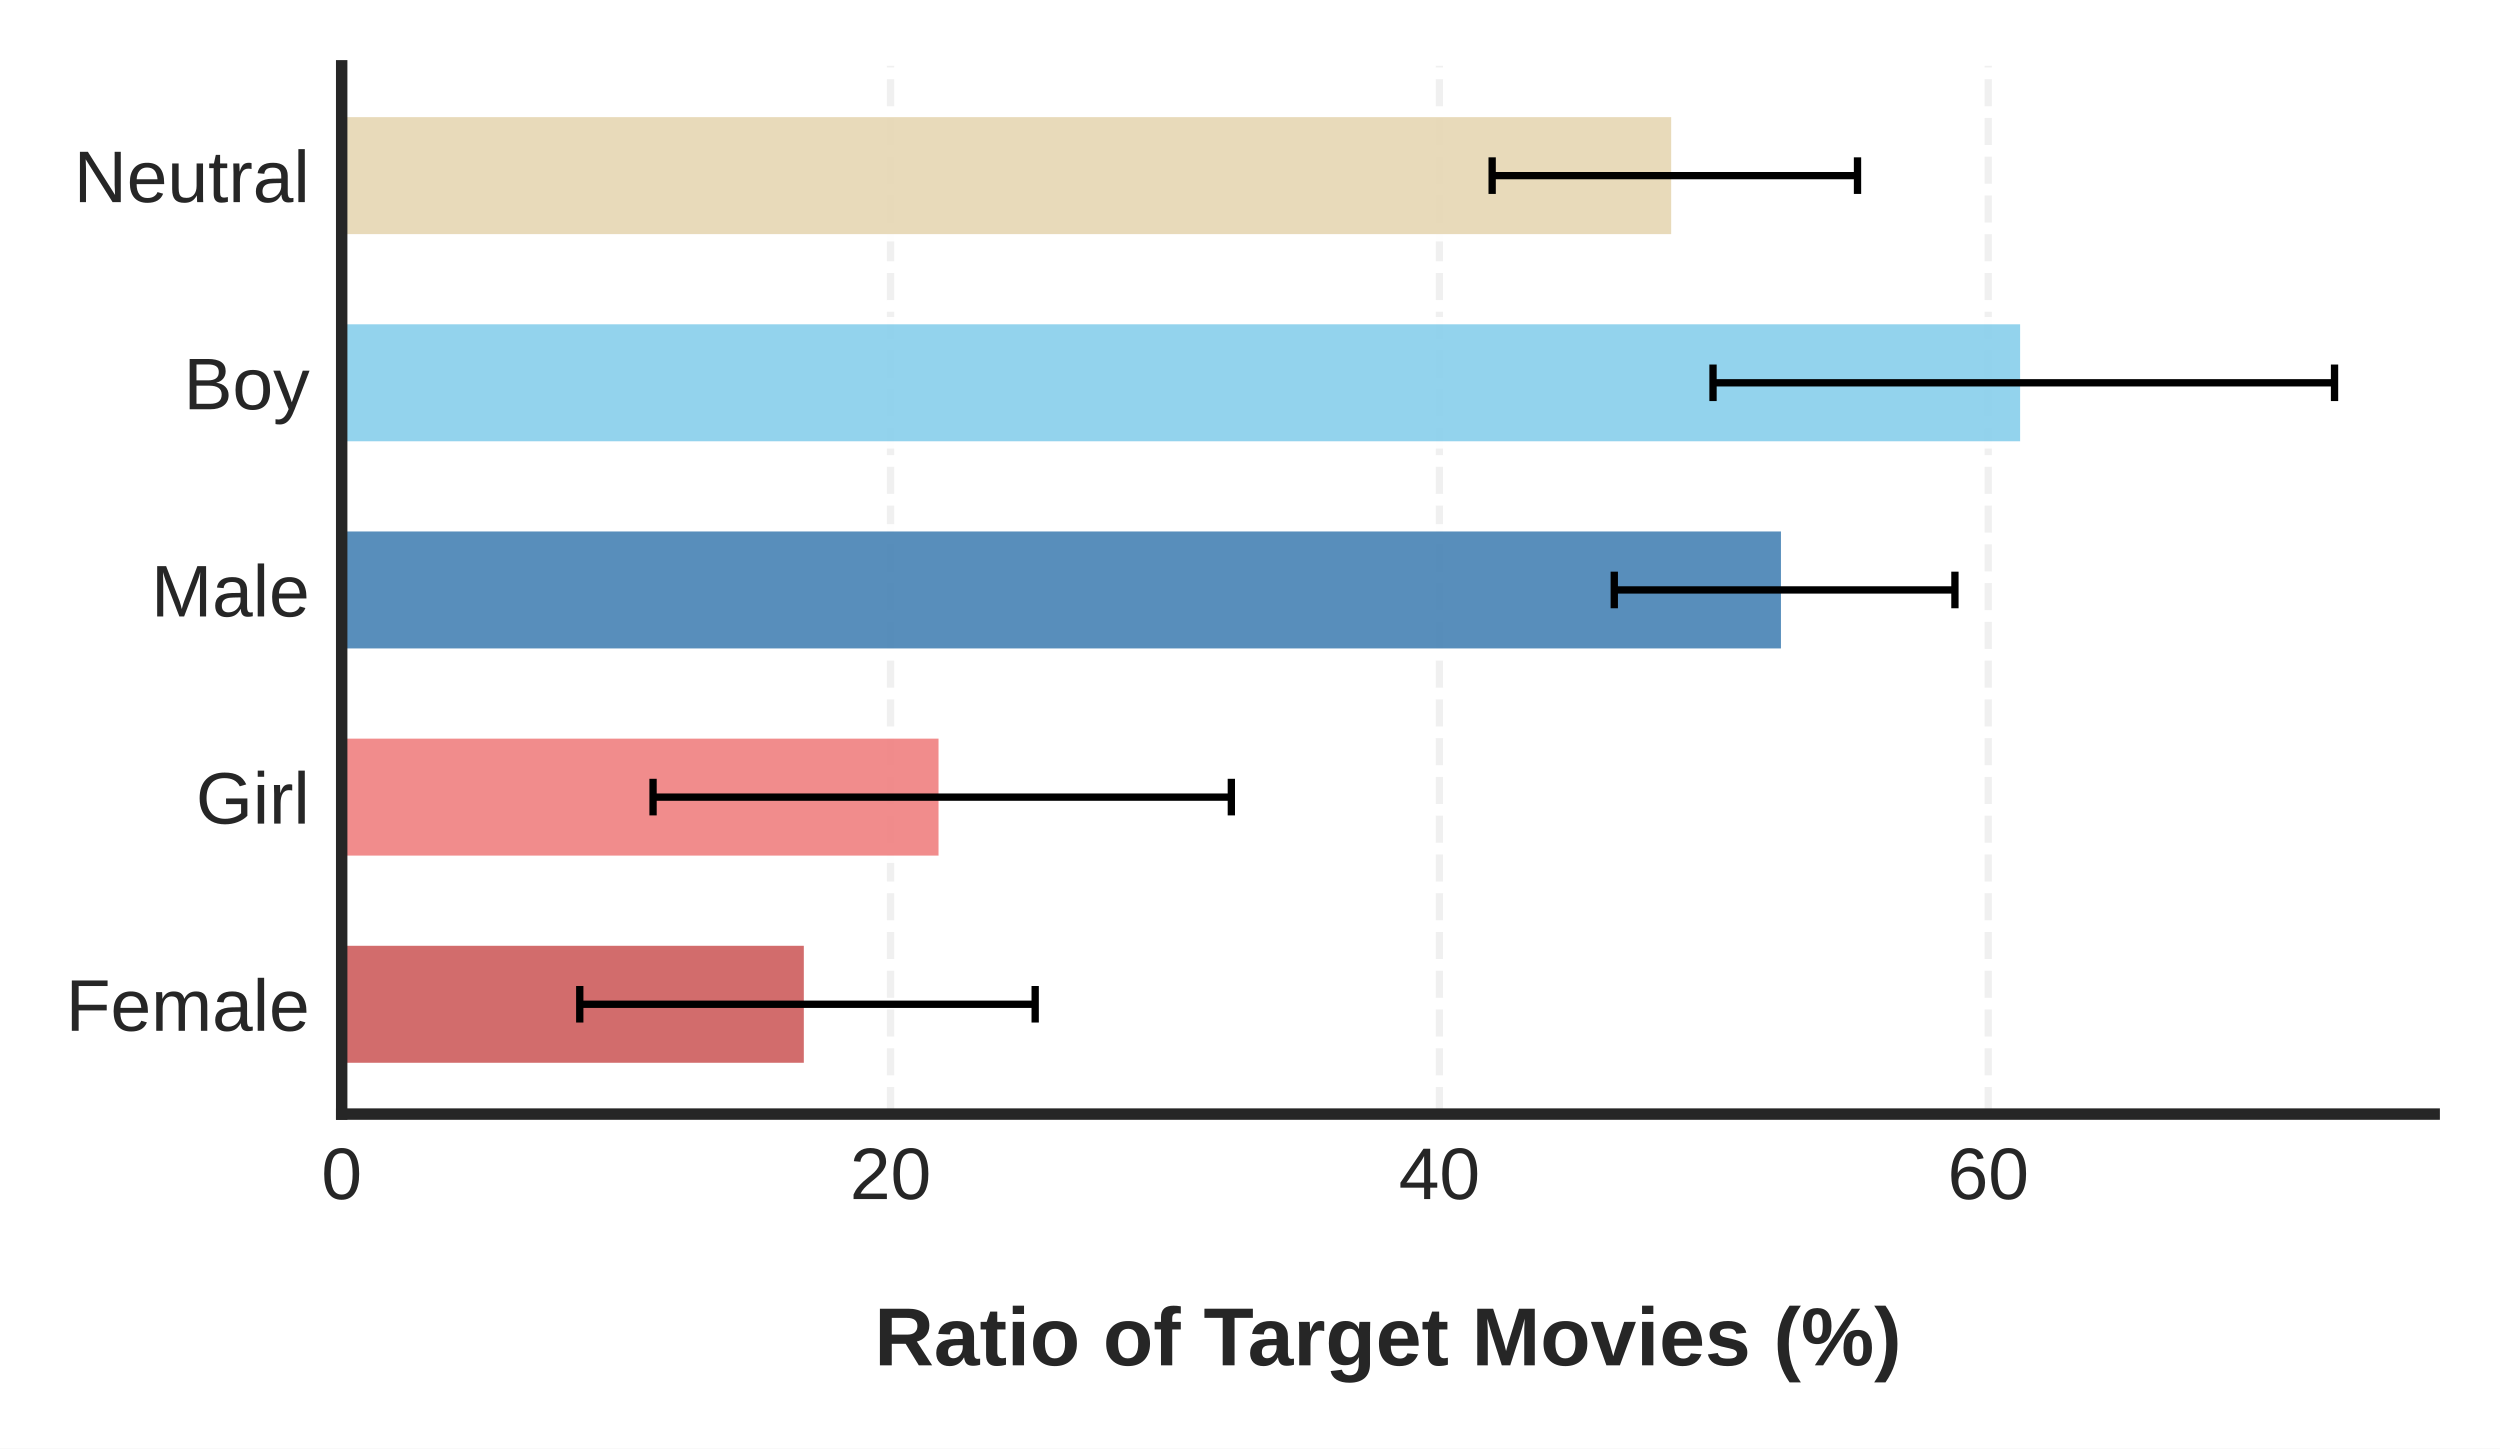
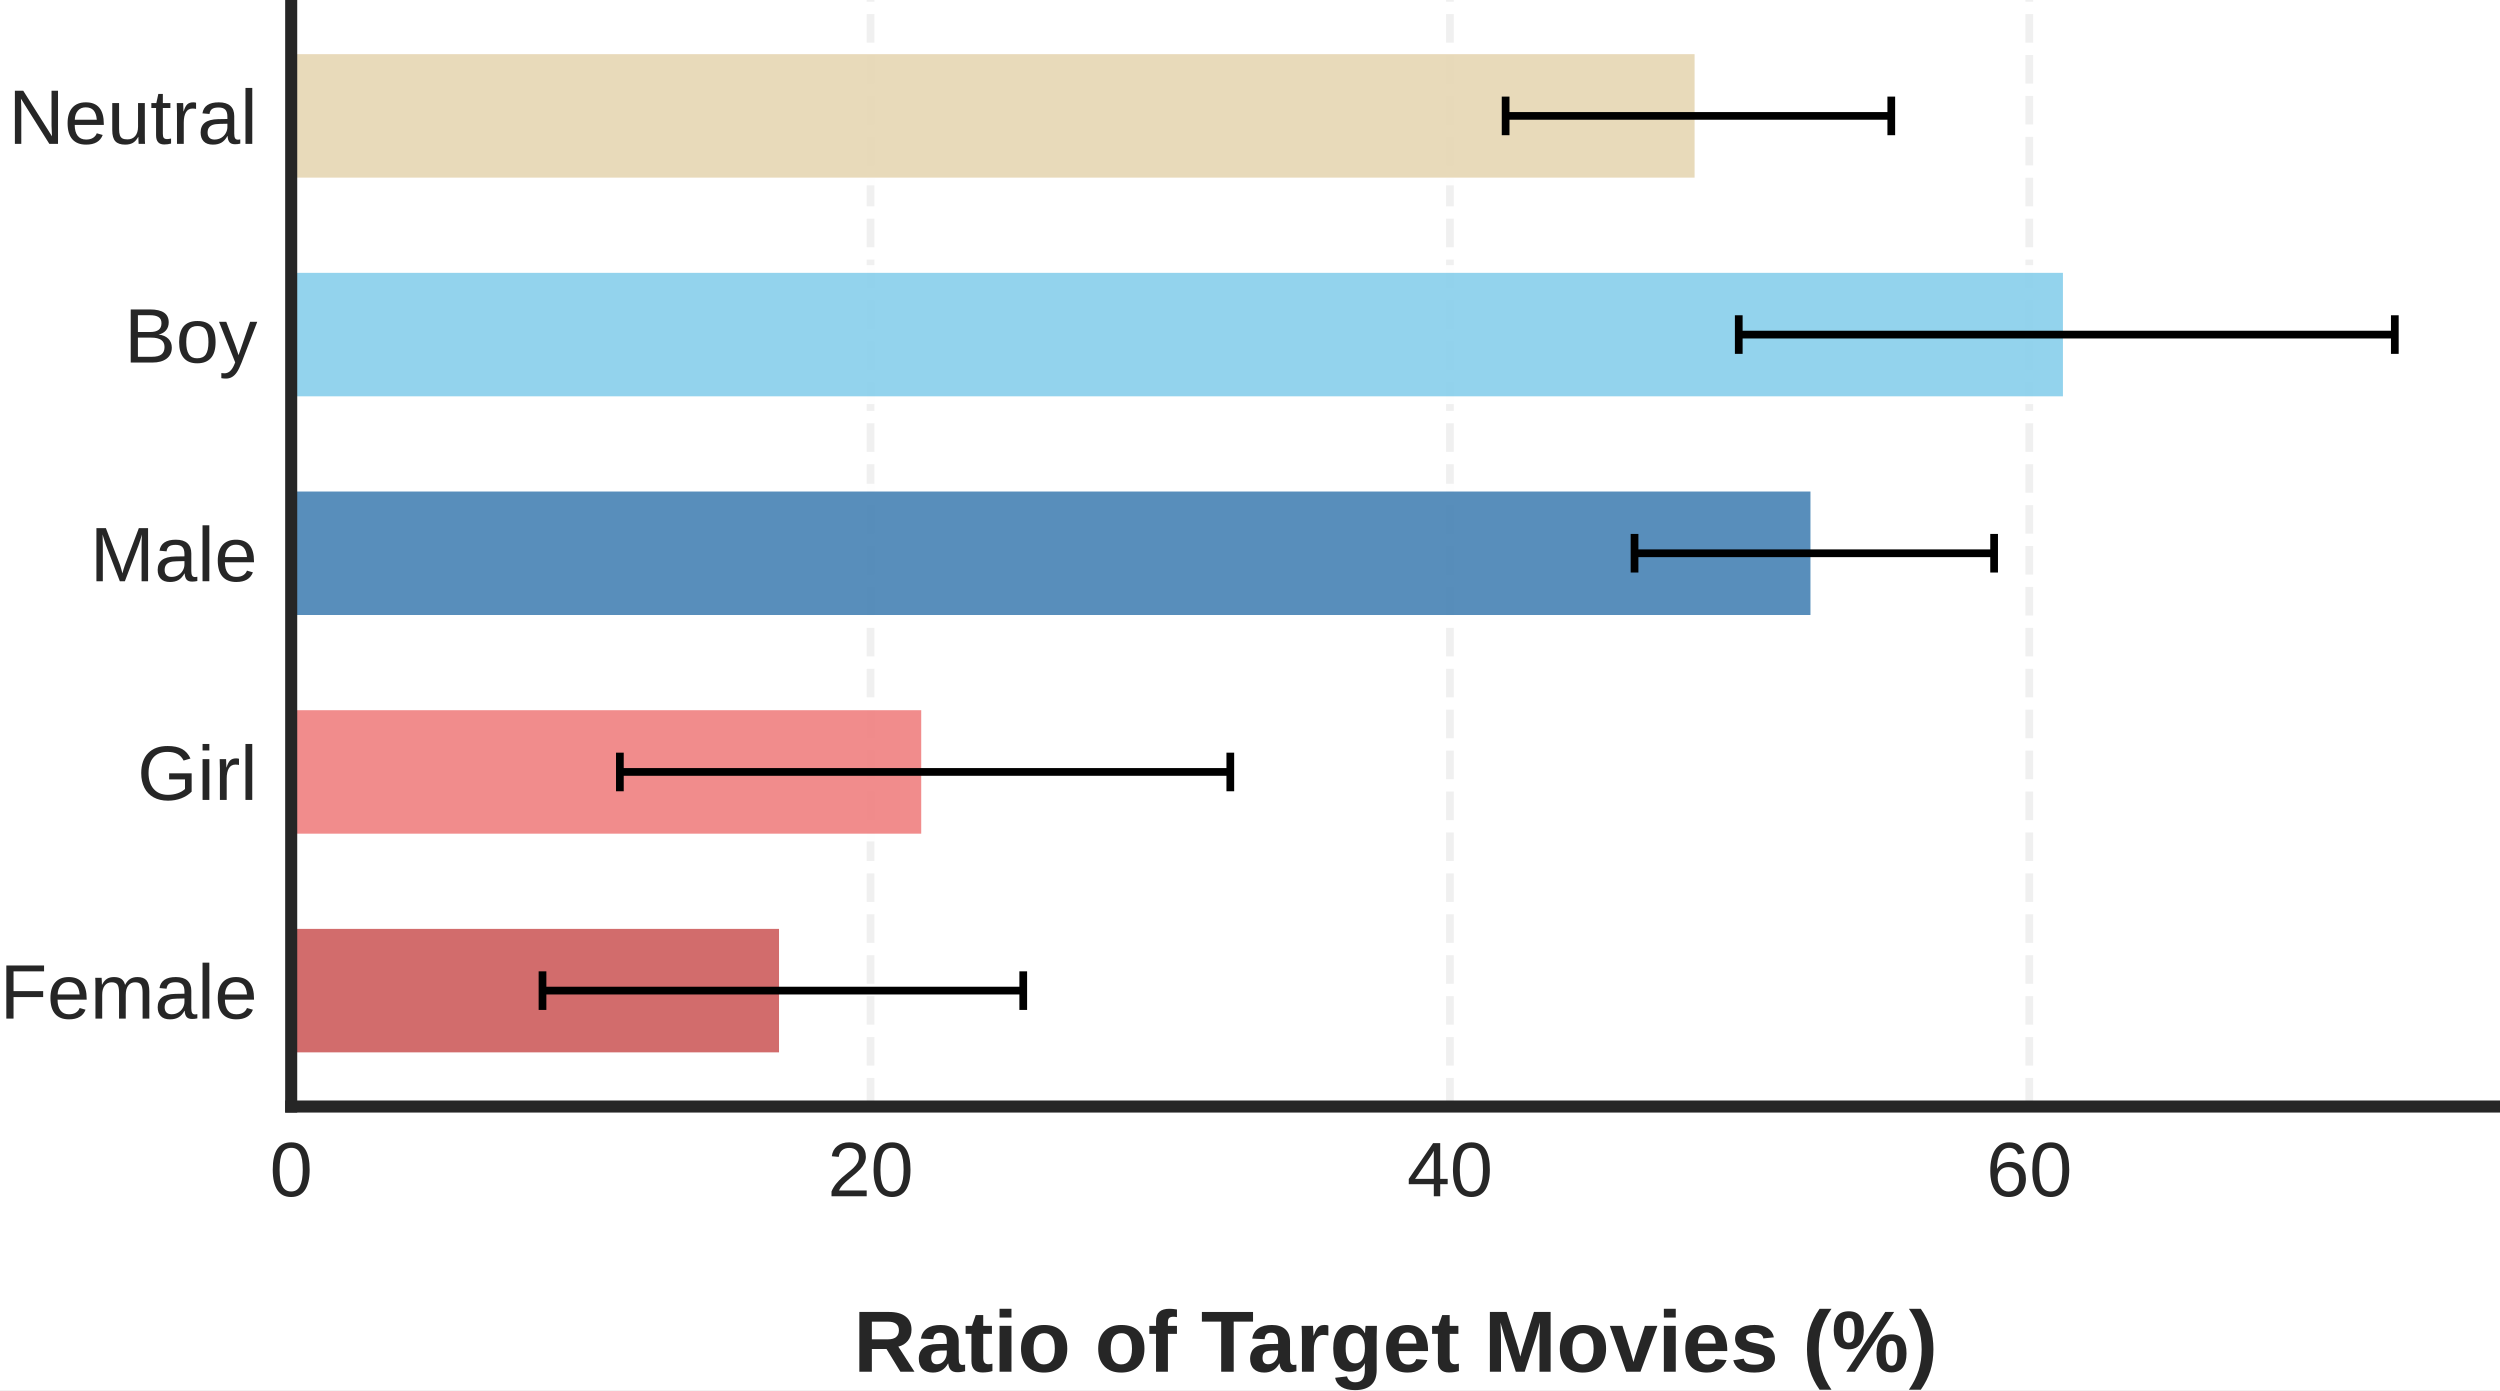
- <svg xmlns="http://www.w3.org/2000/svg" xmlns:xlink="http://www.w3.org/1999/xlink" width="273.454pt" height="158.447pt" viewBox="0 0 273.454 158.447" version="1.1">
+ <svg xmlns="http://www.w3.org/2000/svg" xmlns:xlink="http://www.w3.org/1999/xlink" width="259.054pt" height="144.047pt" viewBox="0 0 259.054 144.047" version="1.1">
  <defs>
    <style type="text/css">*{stroke-linejoin: round; stroke-linecap: butt}</style>
  </defs>
  <g id="figure_1">
    <g id="patch_1">
-       <path d="M 0 158.447  L 273.454 158.447  L 273.454 0  L 0 0  z " style="fill: #ffffff" />
+       <path d="M 0 144.047  L 259.054 144.047  L 259.054 0  L 0 0  z " style="fill: #ffffff" />
    </g>
    <g id="axes_1">
      <g id="patch_2">
-         <path d="M 37.374 121.86  L 266.254 121.86  L 266.254 7.2  L 37.374 7.2  z " style="fill: #ffffff" />
+         <path d="M 30.174 114.66  L 259.054 114.66  L 259.054 0  L 30.174 0  z " style="fill: #ffffff" />
      </g>
      <g id="matplotlib.axis_1">
        <g id="xtick_1">
          <g id="line2d_1">
-             <path d="M 37.374 121.86  L 37.374 7.2  " clip-path="url(#pe53cbeec93)" style="fill: none; stroke-dasharray: 2.96,1.28; stroke-dashoffset: 0; stroke: #cccccc; stroke-opacity: 0.3; stroke-width: 0.8" />
+             <path d="M 30.174 114.66  L 30.174 0  " clip-path="url(#p3f86f13599)" style="fill: none; stroke-dasharray: 2.96,1.28; stroke-dashoffset: 0; stroke: #cccccc; stroke-opacity: 0.3; stroke-width: 0.8" />
          </g>
          <g id="text_1">
-             <g style="fill: #262626" transform="translate(35.14937 131.1575) scale(0.08 -0.08)">
+             <g style="fill: #262626" transform="translate(27.94937 123.9575) scale(0.08 -0.08)">
              <defs>
                <path id="LiberationSans-30" d="M 3309 2203  Q 3309 1100 2920 518  Q 2531 -63 1772 -63  Q 1013 -63 631 515  Q 250 1094 250 2203  Q 250 3338 620 3903  Q 991 4469 1791 4469  Q 2569 4469 2939 3897  Q 3309 3325 3309 2203  z M 2738 2203  Q 2738 3156 2517 3584  Q 2297 4013 1791 4013  Q 1272 4013 1045 3591  Q 819 3169 819 2203  Q 819 1266 1048 831  Q 1278 397 1778 397  Q 2275 397 2506 840  Q 2738 1284 2738 2203  z " transform="scale(0.015625)" />
              </defs>
              <use xlink:href="#LiberationSans-30" />
            </g>
          </g>
        </g>
        <g id="xtick_2">
          <g id="line2d_2">
-             <path d="M 97.409 121.86  L 97.409 7.2  " clip-path="url(#pe53cbeec93)" style="fill: none; stroke-dasharray: 2.96,1.28; stroke-dashoffset: 0; stroke: #cccccc; stroke-opacity: 0.3; stroke-width: 0.8" />
+             <path d="M 90.209 114.66  L 90.209 0  " clip-path="url(#p3f86f13599)" style="fill: none; stroke-dasharray: 2.96,1.28; stroke-dashoffset: 0; stroke: #cccccc; stroke-opacity: 0.3; stroke-width: 0.8" />
          </g>
          <g id="text_2">
-             <g style="fill: #262626" transform="translate(92.9601 131.1575) scale(0.08 -0.08)">
+             <g style="fill: #262626" transform="translate(85.7601 123.9575) scale(0.08 -0.08)">
              <defs>
                <path id="LiberationSans-32" d="M 322 0  L 322 397  Q 481 763 711 1042  Q 941 1322 1194 1548  Q 1447 1775 1695 1969  Q 1944 2163 2144 2356  Q 2344 2550 2467 2762  Q 2591 2975 2591 3244  Q 2591 3606 2378 3806  Q 2166 4006 1788 4006  Q 1428 4006 1195 3811  Q 963 3616 922 3263  L 347 3316  Q 409 3844 795 4156  Q 1181 4469 1788 4469  Q 2453 4469 2811 4155  Q 3169 3841 3169 3263  Q 3169 3006 3051 2753  Q 2934 2500 2703 2247  Q 2472 1994 1819 1463  Q 1459 1169 1246 933  Q 1034 697 941 478  L 3238 478  L 3238 0  L 322 0  z " transform="scale(0.015625)" />
              </defs>
              <use xlink:href="#LiberationSans-32" />
              <use xlink:href="#LiberationSans-30" transform="translate(55.61523 0)" />
            </g>
          </g>
        </g>
        <g id="xtick_3">
          <g id="line2d_3">
-             <path d="M 157.444 121.86  L 157.444 7.2  " clip-path="url(#pe53cbeec93)" style="fill: none; stroke-dasharray: 2.96,1.28; stroke-dashoffset: 0; stroke: #cccccc; stroke-opacity: 0.3; stroke-width: 0.8" />
+             <path d="M 150.244 114.66  L 150.244 0  " clip-path="url(#p3f86f13599)" style="fill: none; stroke-dasharray: 2.96,1.28; stroke-dashoffset: 0; stroke: #cccccc; stroke-opacity: 0.3; stroke-width: 0.8" />
          </g>
          <g id="text_3">
-             <g style="fill: #262626" transform="translate(152.9952 131.1575) scale(0.08 -0.08)">
+             <g style="fill: #262626" transform="translate(145.7952 123.9575) scale(0.08 -0.08)">
              <defs>
                <path id="LiberationSans-34" d="M 2753 997  L 2753 0  L 2222 0  L 2222 997  L 147 997  L 147 1434  L 2163 4403  L 2753 4403  L 2753 1441  L 3372 1441  L 3372 997  L 2753 997  z M 2222 3769  Q 2216 3750 2134 3603  Q 2053 3456 2013 3397  L 884 1734  L 716 1503  L 666 1441  L 2222 1441  L 2222 3769  z " transform="scale(0.015625)" />
              </defs>
              <use xlink:href="#LiberationSans-34" />
              <use xlink:href="#LiberationSans-30" transform="translate(55.61523 0)" />
            </g>
          </g>
        </g>
        <g id="xtick_4">
          <g id="line2d_4">
-             <path d="M 217.479 121.86  L 217.479 7.2  " clip-path="url(#pe53cbeec93)" style="fill: none; stroke-dasharray: 2.96,1.28; stroke-dashoffset: 0; stroke: #cccccc; stroke-opacity: 0.3; stroke-width: 0.8" />
+             <path d="M 210.279 114.66  L 210.279 0  " clip-path="url(#p3f86f13599)" style="fill: none; stroke-dasharray: 2.96,1.28; stroke-dashoffset: 0; stroke: #cccccc; stroke-opacity: 0.3; stroke-width: 0.8" />
          </g>
          <g id="text_4">
-             <g style="fill: #262626" transform="translate(213.0303 131.1575) scale(0.08 -0.08)">
+             <g style="fill: #262626" transform="translate(205.8303 123.9575) scale(0.08 -0.08)">
              <defs>
                <path id="LiberationSans-36" d="M 3278 1441  Q 3278 744 2900 340  Q 2522 -63 1856 -63  Q 1113 -63 719 490  Q 325 1044 325 2100  Q 325 3244 734 3856  Q 1144 4469 1900 4469  Q 2897 4469 3156 3572  L 2619 3475  Q 2453 4013 1894 4013  Q 1413 4013 1148 3564  Q 884 3116 884 2266  Q 1038 2550 1316 2698  Q 1594 2847 1953 2847  Q 2563 2847 2920 2465  Q 3278 2084 3278 1441  z M 2706 1416  Q 2706 1894 2472 2153  Q 2238 2413 1819 2413  Q 1425 2413 1183 2183  Q 941 1953 941 1550  Q 941 1041 1192 716  Q 1444 391 1838 391  Q 2244 391 2475 664  Q 2706 938 2706 1416  z " transform="scale(0.015625)" />
              </defs>
              <use xlink:href="#LiberationSans-36" />
              <use xlink:href="#LiberationSans-30" transform="translate(55.61523 0)" />
            </g>
          </g>
        </g>
        <g id="text_5">
-           <g style="fill: #262626" transform="translate(95.64461 149.3397) scale(0.09 -0.09)">
+           <g style="fill: #262626" transform="translate(88.44461 142.1397) scale(0.09 -0.09)">
            <defs>
              <path id="LiberationSans-Bold-52" d="M 3453 0  L 2431 1672  L 1350 1672  L 1350 0  L 428 0  L 428 4403  L 2628 4403  Q 3416 4403 3844 4064  Q 4272 3725 4272 3091  Q 4272 2628 4009 2292  Q 3747 1956 3300 1850  L 4491 0  L 3453 0  z M 3344 3053  Q 3344 3688 2531 3688  L 1350 3688  L 1350 2388  L 2556 2388  Q 2944 2388 3144 2563  Q 3344 2738 3344 3053  z " transform="scale(0.015625)" />
              <path id="LiberationSans-Bold-61" d="M 1228 -63  Q 738 -63 463 204  Q 188 472 188 956  Q 188 1481 530 1756  Q 872 2031 1522 2038  L 2250 2050  L 2250 2222  Q 2250 2553 2134 2714  Q 2019 2875 1756 2875  Q 1513 2875 1398 2764  Q 1284 2653 1256 2397  L 341 2441  Q 425 2934 792 3189  Q 1159 3444 1794 3444  Q 2434 3444 2781 3128  Q 3128 2813 3128 2231  L 3128 1000  Q 3128 716 3192 608  Q 3256 500 3406 500  Q 3506 500 3600 519  L 3600 44  Q 3522 25 3459 9  Q 3397 -6 3334 -15  Q 3272 -25 3201 -31  Q 3131 -38 3038 -38  Q 2706 -38 2548 125  Q 2391 288 2359 603  L 2341 603  Q 1972 -63 1228 -63  z M 2250 1566  L 1800 1559  Q 1494 1547 1366 1492  Q 1238 1438 1170 1325  Q 1103 1213 1103 1025  Q 1103 784 1214 667  Q 1325 550 1509 550  Q 1716 550 1886 662  Q 2056 775 2153 973  Q 2250 1172 2250 1394  L 2250 1566  z " transform="scale(0.015625)" />
              <path id="LiberationSans-Bold-74" d="M 1313 -56  Q 925 -56 715 155  Q 506 366 506 794  L 506 2788  L 78 2788  L 78 3381  L 550 3381  L 825 4175  L 1375 4175  L 1375 3381  L 2016 3381  L 2016 2788  L 1375 2788  L 1375 1031  Q 1375 784 1469 667  Q 1563 550 1759 550  Q 1863 550 2053 594  L 2053 50  Q 1728 -56 1313 -56  z " transform="scale(0.015625)" />
              <path id="LiberationSans-Bold-69" d="M 447 3991  L 447 4638  L 1325 4638  L 1325 3991  L 447 3991  z M 447 0  L 447 3381  L 1325 3381  L 1325 0  L 447 0  z " transform="scale(0.015625)" />
              <path id="LiberationSans-Bold-6f" d="M 3659 1694  Q 3659 872 3203 404  Q 2747 -63 1941 -63  Q 1150 -63 700 406  Q 250 875 250 1694  Q 250 2509 700 2976  Q 1150 3444 1959 3444  Q 2788 3444 3223 2992  Q 3659 2541 3659 1694  z M 2741 1694  Q 2741 2297 2544 2569  Q 2347 2841 1972 2841  Q 1172 2841 1172 1694  Q 1172 1128 1367 833  Q 1563 538 1931 538  Q 2741 538 2741 1694  z " transform="scale(0.015625)" />
              <path id="LiberationSans-Bold-20" transform="scale(0.015625)" />
              <path id="LiberationSans-Bold-66" d="M 1478 2788  L 1478 0  L 603 0  L 603 2788  L 109 2788  L 109 3381  L 603 3381  L 603 3734  Q 603 4194 847 4416  Q 1091 4638 1588 4638  Q 1834 4638 2144 4588  L 2144 4022  Q 2016 4050 1888 4050  Q 1663 4050 1570 3961  Q 1478 3872 1478 3647  L 1478 3381  L 2144 3381  L 2144 2788  L 1478 2788  z " transform="scale(0.015625)" />
              <path id="LiberationSans-Bold-54" d="M 2416 3691  L 2416 0  L 1494 0  L 1494 3691  L 72 3691  L 72 4403  L 3841 4403  L 3841 3691  L 2416 3691  z " transform="scale(0.015625)" />
              <path id="LiberationSans-Bold-72" d="M 447 0  L 447 2588  Q 447 2866 439 3052  Q 431 3238 422 3381  L 1259 3381  Q 1269 3325 1284 3039  Q 1300 2753 1300 2659  L 1313 2659  Q 1441 3016 1541 3161  Q 1641 3306 1778 3376  Q 1916 3447 2122 3447  Q 2291 3447 2394 3400  L 2394 2666  Q 2181 2713 2019 2713  Q 1691 2713 1508 2447  Q 1325 2181 1325 1659  L 1325 0  L 447 0  z " transform="scale(0.015625)" />
              <path id="LiberationSans-Bold-67" d="M 1863 -1356  Q 1244 -1356 867 -1120  Q 491 -884 403 -447  L 1281 -344  Q 1328 -547 1483 -662  Q 1638 -778 1888 -778  Q 2253 -778 2422 -553  Q 2591 -328 2591 116  L 2591 294  L 2597 628  L 2591 628  Q 2300 6 1503 6  Q 913 6 588 450  Q 263 894 263 1719  Q 263 2547 597 2997  Q 931 3447 1569 3447  Q 2306 3447 2591 2838  L 2606 2838  Q 2606 2947 2620 3134  Q 2634 3322 2650 3381  L 3481 3381  Q 3463 3044 3463 2600  L 3463 103  Q 3463 -619 3053 -987  Q 2644 -1356 1863 -1356  z M 2597 1738  Q 2597 2259 2411 2551  Q 2225 2844 1881 2844  Q 1178 2844 1178 1719  Q 1178 616 1875 616  Q 2225 616 2411 908  Q 2597 1200 2597 1738  z " transform="scale(0.015625)" />
              <path id="LiberationSans-Bold-65" d="M 1831 -63  Q 1069 -63 659 389  Q 250 841 250 1706  Q 250 2544 665 2994  Q 1081 3444 1844 3444  Q 2572 3444 2956 2961  Q 3341 2478 3341 1547  L 3341 1522  L 1172 1522  Q 1172 1028 1355 776  Q 1538 525 1875 525  Q 2341 525 2463 928  L 3291 856  Q 2931 -63 1831 -63  z M 1831 2891  Q 1522 2891 1355 2675  Q 1188 2459 1178 2072  L 2491 2072  Q 2466 2481 2294 2686  Q 2122 2891 1831 2891  z " transform="scale(0.015625)" />
              <path id="LiberationSans-Bold-4d" d="M 4084 0  L 4084 2669  Q 4084 2759 4086 2850  Q 4088 2941 4116 3628  Q 3894 2788 3788 2456  L 2994 0  L 2338 0  L 1544 2456  L 1209 3628  Q 1247 2903 1247 2669  L 1247 0  L 428 0  L 428 4403  L 1663 4403  L 2450 1941  L 2519 1703  L 2669 1113  L 2866 1819  L 3675 4403  L 4903 4403  L 4903 0  L 4084 0  z " transform="scale(0.015625)" />
              <path id="LiberationSans-Bold-76" d="M 2284 0  L 1234 0  L 25 3381  L 953 3381  L 1544 1491  Q 1591 1334 1766 709  Q 1797 838 1894 1159  Q 1991 1481 2613 3381  L 3531 3381  L 2284 0  z " transform="scale(0.015625)" />
              <path id="LiberationSans-Bold-73" d="M 3297 988  Q 3297 497 2895 217  Q 2494 -63 1784 -63  Q 1088 -63 717 157  Q 347 378 225 844  L 997 959  Q 1063 719 1223 619  Q 1384 519 1784 519  Q 2153 519 2322 612  Q 2491 706 2491 906  Q 2491 1069 2355 1164  Q 2219 1259 1894 1325  Q 1150 1472 890 1598  Q 631 1725 495 1926  Q 359 2128 359 2422  Q 359 2906 732 3176  Q 1106 3447 1791 3447  Q 2394 3447 2761 3212  Q 3128 2978 3219 2534  L 2441 2453  Q 2403 2659 2256 2761  Q 2109 2863 1791 2863  Q 1478 2863 1322 2783  Q 1166 2703 1166 2516  Q 1166 2369 1286 2283  Q 1406 2197 1691 2141  Q 2088 2059 2395 1973  Q 2703 1888 2889 1769  Q 3075 1650 3186 1464  Q 3297 1278 3297 988  z " transform="scale(0.015625)" />
              <path id="LiberationSans-Bold-28" d="M 1247 -1328  Q 756 -622 537 81  Q 319 784 319 1659  Q 319 2531 537 3232  Q 756 3934 1247 4638  L 2125 4638  Q 1631 3925 1407 3219  Q 1184 2513 1184 1656  Q 1184 803 1406 101  Q 1628 -600 2125 -1328  L 1247 -1328  z " transform="scale(0.015625)" />
              <path id="LiberationSans-Bold-25" d="M 5522 1350  Q 5522 669 5240 309  Q 4959 -50 4416 -50  Q 3866 -50 3587 306  Q 3309 663 3309 1350  Q 3309 2050 3578 2401  Q 3847 2753 4428 2753  Q 4991 2753 5256 2398  Q 5522 2044 5522 1350  z M 1725 0  L 1081 0  L 3956 4403  L 4609 4403  L 1725 0  z M 1275 4453  Q 1834 4453 2104 4100  Q 2375 3747 2375 3053  Q 2375 2372 2092 2011  Q 1809 1650 1259 1650  Q 716 1650 437 2008  Q 159 2366 159 3053  Q 159 3763 428 4108  Q 697 4453 1275 4453  z M 4850 1350  Q 4850 1847 4754 2059  Q 4659 2272 4428 2272  Q 4178 2272 4083 2056  Q 3988 1841 3988 1350  Q 3988 850 4088 645  Q 4188 441 4422 441  Q 4650 441 4750 653  Q 4850 866 4850 1350  z M 1697 3053  Q 1697 3544 1601 3756  Q 1506 3969 1275 3969  Q 1025 3969 928 3758  Q 831 3547 831 3053  Q 831 2559 932 2348  Q 1034 2138 1269 2138  Q 1500 2138 1598 2350  Q 1697 2563 1697 3053  z " transform="scale(0.015625)" />
              <path id="LiberationSans-Bold-29" d="M 6 -1328  Q 506 -597 726 101  Q 947 800 947 1656  Q 947 2516 722 3223  Q 497 3931 6 4638  L 884 4638  Q 1378 3928 1595 3225  Q 1813 2522 1813 1659  Q 1813 791 1595 87  Q 1378 -616 884 -1328  L 6 -1328  z " transform="scale(0.015625)" />
            </defs>
            <use xlink:href="#LiberationSans-Bold-52" />
            <use xlink:href="#LiberationSans-Bold-61" transform="translate(72.2168 0)" />
            <use xlink:href="#LiberationSans-Bold-74" transform="translate(127.832 0)" />
            <use xlink:href="#LiberationSans-Bold-69" transform="translate(161.1328 0)" />
            <use xlink:href="#LiberationSans-Bold-6f" transform="translate(188.916 0)" />
            <use xlink:href="#LiberationSans-Bold-20" transform="translate(250 0)" />
            <use xlink:href="#LiberationSans-Bold-6f" transform="translate(277.7832 0)" />
            <use xlink:href="#LiberationSans-Bold-66" transform="translate(338.8672 0)" />
            <use xlink:href="#LiberationSans-Bold-20" transform="translate(372.168 0)" />
            <use xlink:href="#LiberationSans-Bold-54" transform="translate(399.9512 0)" />
            <use xlink:href="#LiberationSans-Bold-61" transform="translate(453.6602 0)" />
            <use xlink:href="#LiberationSans-Bold-72" transform="translate(509.2754 0)" />
            <use xlink:href="#LiberationSans-Bold-67" transform="translate(548.1914 0)" />
            <use xlink:href="#LiberationSans-Bold-65" transform="translate(609.2754 0)" />
            <use xlink:href="#LiberationSans-Bold-74" transform="translate(664.8906 0)" />
            <use xlink:href="#LiberationSans-Bold-20" transform="translate(698.1914 0)" />
            <use xlink:href="#LiberationSans-Bold-4d" transform="translate(725.9746 0)" />
            <use xlink:href="#LiberationSans-Bold-6f" transform="translate(809.2754 0)" />
            <use xlink:href="#LiberationSans-Bold-76" transform="translate(870.3594 0)" />
            <use xlink:href="#LiberationSans-Bold-69" transform="translate(925.9746 0)" />
            <use xlink:href="#LiberationSans-Bold-65" transform="translate(953.7578 0)" />
            <use xlink:href="#LiberationSans-Bold-73" transform="translate(1009.373 0)" />
            <use xlink:href="#LiberationSans-Bold-20" transform="translate(1064.988 0)" />
            <use xlink:href="#LiberationSans-Bold-28" transform="translate(1092.771 0)" />
            <use xlink:href="#LiberationSans-Bold-25" transform="translate(1126.072 0)" />
            <use xlink:href="#LiberationSans-Bold-29" transform="translate(1214.988 0)" />
          </g>
        </g>
      </g>
      <g id="matplotlib.axis_2">
        <g id="ytick_1">
          <g id="text_6">
-             <g style="fill: #262626" transform="translate(7.2 112.7489) scale(0.08 -0.08)">
+             <g style="fill: #262626" transform="translate(0 105.5489) scale(0.08 -0.08)">
              <defs>
                <path id="LiberationSans-46" d="M 1122 3916  L 1122 2278  L 3578 2278  L 3578 1784  L 1122 1784  L 1122 0  L 525 0  L 525 4403  L 3653 4403  L 3653 3916  L 1122 3916  z " transform="scale(0.015625)" />
                <path id="LiberationSans-65" d="M 863 1572  Q 863 991 1103 675  Q 1344 359 1806 359  Q 2172 359 2392 506  Q 2613 653 2691 878  L 3184 738  Q 2881 -63 1806 -63  Q 1056 -63 664 384  Q 272 831 272 1713  Q 272 2550 664 2997  Q 1056 3444 1784 3444  Q 3275 3444 3275 1647  L 3275 1572  L 863 1572  z M 2694 2003  Q 2647 2538 2422 2783  Q 2197 3028 1775 3028  Q 1366 3028 1127 2754  Q 888 2481 869 2003  L 2694 2003  z " transform="scale(0.015625)" />
                <path id="LiberationSans-6d" d="M 2400 0  L 2400 2144  Q 2400 2634 2265 2821  Q 2131 3009 1781 3009  Q 1422 3009 1212 2734  Q 1003 2459 1003 1959  L 1003 0  L 444 0  L 444 2659  Q 444 3250 425 3381  L 956 3381  Q 959 3366 962 3297  Q 966 3228 970 3139  Q 975 3050 981 2803  L 991 2803  Q 1172 3163 1406 3303  Q 1641 3444 1978 3444  Q 2363 3444 2586 3291  Q 2809 3138 2897 2803  L 2906 2803  Q 3081 3144 3329 3294  Q 3578 3444 3931 3444  Q 4444 3444 4676 3166  Q 4909 2888 4909 2253  L 4909 0  L 4353 0  L 4353 2144  Q 4353 2634 4218 2821  Q 4084 3009 3734 3009  Q 3366 3009 3161 2736  Q 2956 2463 2956 1959  L 2956 0  L 2400 0  z " transform="scale(0.015625)" />
                <path id="LiberationSans-61" d="M 1294 -63  Q 784 -63 528 206  Q 272 475 272 944  Q 272 1469 617 1750  Q 963 2031 1731 2050  L 2491 2063  L 2491 2247  Q 2491 2659 2316 2837  Q 2141 3016 1766 3016  Q 1388 3016 1216 2887  Q 1044 2759 1009 2478  L 422 2531  Q 566 3444 1778 3444  Q 2416 3444 2737 3151  Q 3059 2859 3059 2306  L 3059 850  Q 3059 600 3125 473  Q 3191 347 3375 347  Q 3456 347 3559 369  L 3559 19  Q 3347 -31 3125 -31  Q 2813 -31 2670 133  Q 2528 297 2509 647  L 2491 647  Q 2275 259 1989 98  Q 1703 -63 1294 -63  z M 1422 359  Q 1731 359 1972 500  Q 2213 641 2352 886  Q 2491 1131 2491 1391  L 2491 1669  L 1875 1656  Q 1478 1650 1273 1575  Q 1069 1500 959 1344  Q 850 1188 850 934  Q 850 659 998 509  Q 1147 359 1422 359  z " transform="scale(0.015625)" />
                <path id="LiberationSans-6c" d="M 431 0  L 431 4638  L 994 4638  L 994 0  L 431 0  z " transform="scale(0.015625)" />
              </defs>
              <use xlink:href="#LiberationSans-46" />
              <use xlink:href="#LiberationSans-65" transform="translate(61.08398 0)" />
              <use xlink:href="#LiberationSans-6d" transform="translate(116.6992 0)" />
              <use xlink:href="#LiberationSans-61" transform="translate(200 0)" />
              <use xlink:href="#LiberationSans-6c" transform="translate(255.6152 0)" />
              <use xlink:href="#LiberationSans-65" transform="translate(277.832 0)" />
            </g>
          </g>
        </g>
        <g id="ytick_2">
          <g id="text_7">
-             <g style="fill: #262626" transform="translate(21.4325 90.08883) scale(0.08 -0.08)">
+             <g style="fill: #262626" transform="translate(14.2325 82.88883) scale(0.08 -0.08)">
              <defs>
                <path id="LiberationSans-47" d="M 322 2222  Q 322 3294 897 3881  Q 1472 4469 2513 4469  Q 3244 4469 3700 4222  Q 4156 3975 4403 3431  L 3834 3263  Q 3647 3638 3317 3809  Q 2988 3981 2497 3981  Q 1734 3981 1331 3520  Q 928 3059 928 2222  Q 928 1388 1356 905  Q 1784 422 2541 422  Q 2972 422 3345 553  Q 3719 684 3950 909  L 3950 1703  L 2634 1703  L 2634 2203  L 4500 2203  L 4500 684  Q 4150 328 3642 132  Q 3134 -63 2541 -63  Q 1850 -63 1350 212  Q 850 488 586 1005  Q 322 1522 322 2222  z " transform="scale(0.015625)" />
                <path id="LiberationSans-69" d="M 428 4100  L 428 4638  L 991 4638  L 991 4100  L 428 4100  z M 428 0  L 428 3381  L 991 3381  L 991 0  L 428 0  z " transform="scale(0.015625)" />
                <path id="LiberationSans-72" d="M 444 0  L 444 2594  Q 444 2950 425 3381  L 956 3381  Q 981 2806 981 2691  L 994 2691  Q 1128 3125 1303 3284  Q 1478 3444 1797 3444  Q 1909 3444 2025 3413  L 2025 2897  Q 1913 2928 1725 2928  Q 1375 2928 1190 2626  Q 1006 2325 1006 1763  L 1006 0  L 444 0  z " transform="scale(0.015625)" />
              </defs>
              <use xlink:href="#LiberationSans-47" />
              <use xlink:href="#LiberationSans-69" transform="translate(77.7832 0)" />
              <use xlink:href="#LiberationSans-72" transform="translate(100 0)" />
              <use xlink:href="#LiberationSans-6c" transform="translate(133.3008 0)" />
            </g>
          </g>
        </g>
        <g id="ytick_3">
          <g id="text_8">
-             <g style="fill: #262626" transform="translate(16.535 67.42875) scale(0.08 -0.08)">
+             <g style="fill: #262626" transform="translate(9.335 60.22875) scale(0.08 -0.08)">
              <defs>
                <path id="LiberationSans-4d" d="M 4269 0  L 4269 2938  Q 4269 3425 4297 3875  Q 4144 3316 4022 3000  L 2884 0  L 2466 0  L 1313 3000  L 1138 3531  L 1034 3875  L 1044 3528  L 1056 2938  L 1056 0  L 525 0  L 525 4403  L 1309 4403  L 2481 1350  Q 2544 1166 2601 955  Q 2659 744 2678 650  Q 2703 775 2783 1029  Q 2863 1284 2891 1350  L 4041 4403  L 4806 4403  L 4806 0  L 4269 0  z " transform="scale(0.015625)" />
              </defs>
              <use xlink:href="#LiberationSans-4d" />
              <use xlink:href="#LiberationSans-61" transform="translate(83.30078 0)" />
              <use xlink:href="#LiberationSans-6c" transform="translate(138.916 0)" />
              <use xlink:href="#LiberationSans-65" transform="translate(161.1328 0)" />
            </g>
          </g>
        </g>
        <g id="ytick_4">
          <g id="text_9">
-             <g style="fill: #262626" transform="translate(20.08875 44.76867) scale(0.08 -0.08)">
+             <g style="fill: #262626" transform="translate(12.88875 37.56867) scale(0.08 -0.08)">
              <defs>
                <path id="LiberationSans-42" d="M 3931 1241  Q 3931 653 3503 326  Q 3075 0 2313 0  L 525 0  L 525 4403  L 2125 4403  Q 3675 4403 3675 3334  Q 3675 2944 3456 2678  Q 3238 2413 2838 2322  Q 3363 2259 3647 1970  Q 3931 1681 3931 1241  z M 3075 3263  Q 3075 3619 2831 3772  Q 2588 3925 2125 3925  L 1122 3925  L 1122 2531  L 2125 2531  Q 2603 2531 2839 2711  Q 3075 2891 3075 3263  z M 3328 1288  Q 3328 2066 2234 2066  L 1122 2066  L 1122 478  L 2281 478  Q 2828 478 3078 681  Q 3328 884 3328 1288  z " transform="scale(0.015625)" />
                <path id="LiberationSans-6f" d="M 3291 1694  Q 3291 806 2900 371  Q 2509 -63 1766 -63  Q 1025 -63 647 389  Q 269 841 269 1694  Q 269 3444 1784 3444  Q 2559 3444 2925 3017  Q 3291 2591 3291 1694  z M 2700 1694  Q 2700 2394 2492 2711  Q 2284 3028 1794 3028  Q 1300 3028 1079 2704  Q 859 2381 859 1694  Q 859 1025 1076 689  Q 1294 353 1759 353  Q 2266 353 2483 678  Q 2700 1003 2700 1694  z " transform="scale(0.015625)" />
                <path id="LiberationSans-79" d="M 597 -1328  Q 366 -1328 209 -1294  L 209 -872  Q 328 -891 472 -891  Q 997 -891 1303 -119  L 1356 16  L 16 3381  L 616 3381  L 1328 1513  Q 1344 1469 1366 1408  Q 1388 1347 1506 1000  Q 1625 653 1634 613  L 1853 1228  L 2594 3381  L 3188 3381  L 1888 0  Q 1678 -541 1497 -805  Q 1316 -1069 1095 -1198  Q 875 -1328 597 -1328  z " transform="scale(0.015625)" />
              </defs>
              <use xlink:href="#LiberationSans-42" />
              <use xlink:href="#LiberationSans-6f" transform="translate(66.69922 0)" />
              <use xlink:href="#LiberationSans-79" transform="translate(122.3145 0)" />
            </g>
          </g>
        </g>
        <g id="ytick_5">
          <g id="text_10">
-             <g style="fill: #262626" transform="translate(8.08625 22.10859) scale(0.08 -0.08)">
+             <g style="fill: #262626" transform="translate(0.88625 14.90859) scale(0.08 -0.08)">
              <defs>
                <path id="LiberationSans-4e" d="M 3381 0  L 1025 3750  L 1041 3447  L 1056 2925  L 1056 0  L 525 0  L 525 4403  L 1219 4403  L 3600 628  Q 3563 1241 3563 1516  L 3563 4403  L 4100 4403  L 4100 0  L 3381 0  z " transform="scale(0.015625)" />
                <path id="LiberationSans-75" d="M 981 3381  L 981 1238  Q 981 903 1047 718  Q 1113 534 1256 453  Q 1400 372 1678 372  Q 2084 372 2318 650  Q 2553 928 2553 1422  L 2553 3381  L 3116 3381  L 3116 722  Q 3116 131 3134 0  L 2603 0  Q 2600 16 2597 84  Q 2594 153 2589 242  Q 2584 331 2578 578  L 2569 578  Q 2375 228 2120 82  Q 1866 -63 1488 -63  Q 931 -63 673 214  Q 416 491 416 1128  L 416 3381  L 981 3381  z " transform="scale(0.015625)" />
                <path id="LiberationSans-74" d="M 1731 25  Q 1453 -50 1163 -50  Q 488 -50 488 716  L 488 2972  L 97 2972  L 97 3381  L 509 3381  L 675 4138  L 1050 4138  L 1050 3381  L 1675 3381  L 1675 2972  L 1050 2972  L 1050 838  Q 1050 594 1129 495  Q 1209 397 1406 397  Q 1519 397 1731 441  L 1731 25  z " transform="scale(0.015625)" />
              </defs>
              <use xlink:href="#LiberationSans-4e" />
              <use xlink:href="#LiberationSans-65" transform="translate(72.2168 0)" />
              <use xlink:href="#LiberationSans-75" transform="translate(127.832 0)" />
              <use xlink:href="#LiberationSans-74" transform="translate(183.4473 0)" />
              <use xlink:href="#LiberationSans-72" transform="translate(211.2305 0)" />
              <use xlink:href="#LiberationSans-61" transform="translate(244.5312 0)" />
              <use xlink:href="#LiberationSans-6c" transform="translate(300.1465 0)" />
            </g>
          </g>
        </g>
      </g>
      <g id="patch_3">
-         <path d="M 37.374 116.648  L 88.323 116.648  L 88.323 103.052  L 37.374 103.052  z " clip-path="url(#pe53cbeec93)" style="fill: #cd5c5c; opacity: 0.9; stroke: #ffffff; stroke-width: 0.8; stroke-linejoin: miter" />
+         <path d="M 30.174 109.448  L 81.123 109.448  L 81.123 95.852  L 30.174 95.852  z " clip-path="url(#p3f86f13599)" style="fill: #cd5c5c; opacity: 0.9; stroke: #ffffff; stroke-width: 0.8; stroke-linejoin: miter" />
      </g>
      <g id="patch_4">
-         <path d="M 37.374 93.988  L 103.059 93.988  L 103.059 80.392  L 37.374 80.392  z " clip-path="url(#pe53cbeec93)" style="fill: #f08080; opacity: 0.9; stroke: #ffffff; stroke-width: 0.8; stroke-linejoin: miter" />
+         <path d="M 30.174 86.788  L 95.859 86.788  L 95.859 73.192  L 30.174 73.192  z " clip-path="url(#p3f86f13599)" style="fill: #f08080; opacity: 0.9; stroke: #ffffff; stroke-width: 0.8; stroke-linejoin: miter" />
      </g>
      <g id="patch_5">
-         <path d="M 37.374 71.328  L 195.203 71.328  L 195.203 57.732  L 37.374 57.732  z " clip-path="url(#pe53cbeec93)" style="fill: #4682b4; opacity: 0.9; stroke: #ffffff; stroke-width: 0.8; stroke-linejoin: miter" />
+         <path d="M 30.174 64.128  L 188.003 64.128  L 188.003 50.532  L 30.174 50.532  z " clip-path="url(#p3f86f13599)" style="fill: #4682b4; opacity: 0.9; stroke: #ffffff; stroke-width: 0.8; stroke-linejoin: miter" />
      </g>
      <g id="patch_6">
-         <path d="M 37.374 48.668  L 221.364 48.668  L 221.364 35.072  L 37.374 35.072  z " clip-path="url(#pe53cbeec93)" style="fill: #87ceeb; opacity: 0.9; stroke: #ffffff; stroke-width: 0.8; stroke-linejoin: miter" />
+         <path d="M 30.174 41.468  L 214.164 41.468  L 214.164 27.872  L 30.174 27.872  z " clip-path="url(#p3f86f13599)" style="fill: #87ceeb; opacity: 0.9; stroke: #ffffff; stroke-width: 0.8; stroke-linejoin: miter" />
      </g>
      <g id="patch_7">
-         <path d="M 37.374 26.008  L 183.196 26.008  L 183.196 12.412  L 37.374 12.412  z " clip-path="url(#pe53cbeec93)" style="fill: #e6d6b3; opacity: 0.9; stroke: #ffffff; stroke-width: 0.8; stroke-linejoin: miter" />
+         <path d="M 30.174 18.808  L 175.996 18.808  L 175.996 5.212  L 30.174 5.212  z " clip-path="url(#p3f86f13599)" style="fill: #e6d6b3; opacity: 0.9; stroke: #ffffff; stroke-width: 0.8; stroke-linejoin: miter" />
      </g>
      <g id="LineCollection_1">
-         <path d="M 63.415 109.85  L 113.23 109.85  " clip-path="url(#pe53cbeec93)" style="fill: none; stroke: #000000; stroke-width: 0.8" />
-         <path d="M 71.432 87.19  L 134.686 87.19  " clip-path="url(#pe53cbeec93)" style="fill: none; stroke: #000000; stroke-width: 0.8" />
-         <path d="M 176.573 64.53  L 213.833 64.53  " clip-path="url(#pe53cbeec93)" style="fill: none; stroke: #000000; stroke-width: 0.8" />
-         <path d="M 187.373 41.87  L 255.355 41.87  " clip-path="url(#pe53cbeec93)" style="fill: none; stroke: #000000; stroke-width: 0.8" />
-         <path d="M 163.215 19.21  L 203.177 19.21  " clip-path="url(#pe53cbeec93)" style="fill: none; stroke: #000000; stroke-width: 0.8" />
+         <path d="M 56.215 102.65  L 106.03 102.65  " clip-path="url(#p3f86f13599)" style="fill: none; stroke: #000000; stroke-width: 0.8" />
+         <path d="M 64.232 79.99  L 127.486 79.99  " clip-path="url(#p3f86f13599)" style="fill: none; stroke: #000000; stroke-width: 0.8" />
+         <path d="M 169.373 57.33  L 206.633 57.33  " clip-path="url(#p3f86f13599)" style="fill: none; stroke: #000000; stroke-width: 0.8" />
+         <path d="M 180.173 34.67  L 248.155 34.67  " clip-path="url(#p3f86f13599)" style="fill: none; stroke: #000000; stroke-width: 0.8" />
+         <path d="M 156.015 12.01  L 195.977 12.01  " clip-path="url(#p3f86f13599)" style="fill: none; stroke: #000000; stroke-width: 0.8" />
      </g>
      <g id="line2d_5">
        <defs>
-           <path id="m74f31e75c3" d="M 0 2  L 0 -2  " style="stroke: #000000; stroke-width: 0.8" />
+           <path id="m556af0efa3" d="M 0 2  L 0 -2  " style="stroke: #000000; stroke-width: 0.8" />
        </defs>
-         <g clip-path="url(#pe53cbeec93)">
-           <use xlink:href="#m74f31e75c3" x="63.415" y="109.85" style="stroke: #000000; stroke-width: 0.8" />
-           <use xlink:href="#m74f31e75c3" x="71.432" y="87.19" style="stroke: #000000; stroke-width: 0.8" />
-           <use xlink:href="#m74f31e75c3" x="176.573" y="64.53" style="stroke: #000000; stroke-width: 0.8" />
-           <use xlink:href="#m74f31e75c3" x="187.373" y="41.87" style="stroke: #000000; stroke-width: 0.8" />
-           <use xlink:href="#m74f31e75c3" x="163.215" y="19.21" style="stroke: #000000; stroke-width: 0.8" />
+         <g clip-path="url(#p3f86f13599)">
+           <use xlink:href="#m556af0efa3" x="56.215" y="102.65" style="stroke: #000000; stroke-width: 0.8" />
+           <use xlink:href="#m556af0efa3" x="64.232" y="79.99" style="stroke: #000000; stroke-width: 0.8" />
+           <use xlink:href="#m556af0efa3" x="169.373" y="57.33" style="stroke: #000000; stroke-width: 0.8" />
+           <use xlink:href="#m556af0efa3" x="180.173" y="34.67" style="stroke: #000000; stroke-width: 0.8" />
+           <use xlink:href="#m556af0efa3" x="156.015" y="12.01" style="stroke: #000000; stroke-width: 0.8" />
        </g>
      </g>
      <g id="line2d_6">
-         <g clip-path="url(#pe53cbeec93)">
-           <use xlink:href="#m74f31e75c3" x="113.23" y="109.85" style="stroke: #000000; stroke-width: 0.8" />
-           <use xlink:href="#m74f31e75c3" x="134.686" y="87.19" style="stroke: #000000; stroke-width: 0.8" />
-           <use xlink:href="#m74f31e75c3" x="213.833" y="64.53" style="stroke: #000000; stroke-width: 0.8" />
-           <use xlink:href="#m74f31e75c3" x="255.355" y="41.87" style="stroke: #000000; stroke-width: 0.8" />
-           <use xlink:href="#m74f31e75c3" x="203.177" y="19.21" style="stroke: #000000; stroke-width: 0.8" />
+         <g clip-path="url(#p3f86f13599)">
+           <use xlink:href="#m556af0efa3" x="106.03" y="102.65" style="stroke: #000000; stroke-width: 0.8" />
+           <use xlink:href="#m556af0efa3" x="127.486" y="79.99" style="stroke: #000000; stroke-width: 0.8" />
+           <use xlink:href="#m556af0efa3" x="206.633" y="57.33" style="stroke: #000000; stroke-width: 0.8" />
+           <use xlink:href="#m556af0efa3" x="248.155" y="34.67" style="stroke: #000000; stroke-width: 0.8" />
+           <use xlink:href="#m556af0efa3" x="195.977" y="12.01" style="stroke: #000000; stroke-width: 0.8" />
        </g>
      </g>
      <g id="patch_8">
-         <path d="M 37.374 121.86  L 37.374 7.2  " style="fill: none; stroke: #262626; stroke-width: 1.25; stroke-linejoin: miter; stroke-linecap: square" />
+         <path d="M 30.174 114.66  L 30.174 0  " style="fill: none; stroke: #262626; stroke-width: 1.25; stroke-linejoin: miter; stroke-linecap: square" />
      </g>
      <g id="patch_9">
-         <path d="M 37.374 121.86  L 266.254 121.86  " style="fill: none; stroke: #262626; stroke-width: 1.25; stroke-linejoin: miter; stroke-linecap: square" />
+         <path d="M 30.174 114.66  L 259.054 114.66  " style="fill: none; stroke: #262626; stroke-width: 1.25; stroke-linejoin: miter; stroke-linecap: square" />
      </g>
    </g>
  </g>
  <defs>
-     <clipPath id="pe53cbeec93">
-       <rect x="37.374" y="7.2" width="228.88" height="114.66" />
+     <clipPath id="p3f86f13599">
+       <rect x="30.174" y="0" width="228.88" height="114.66" />
    </clipPath>
  </defs>
</svg>
